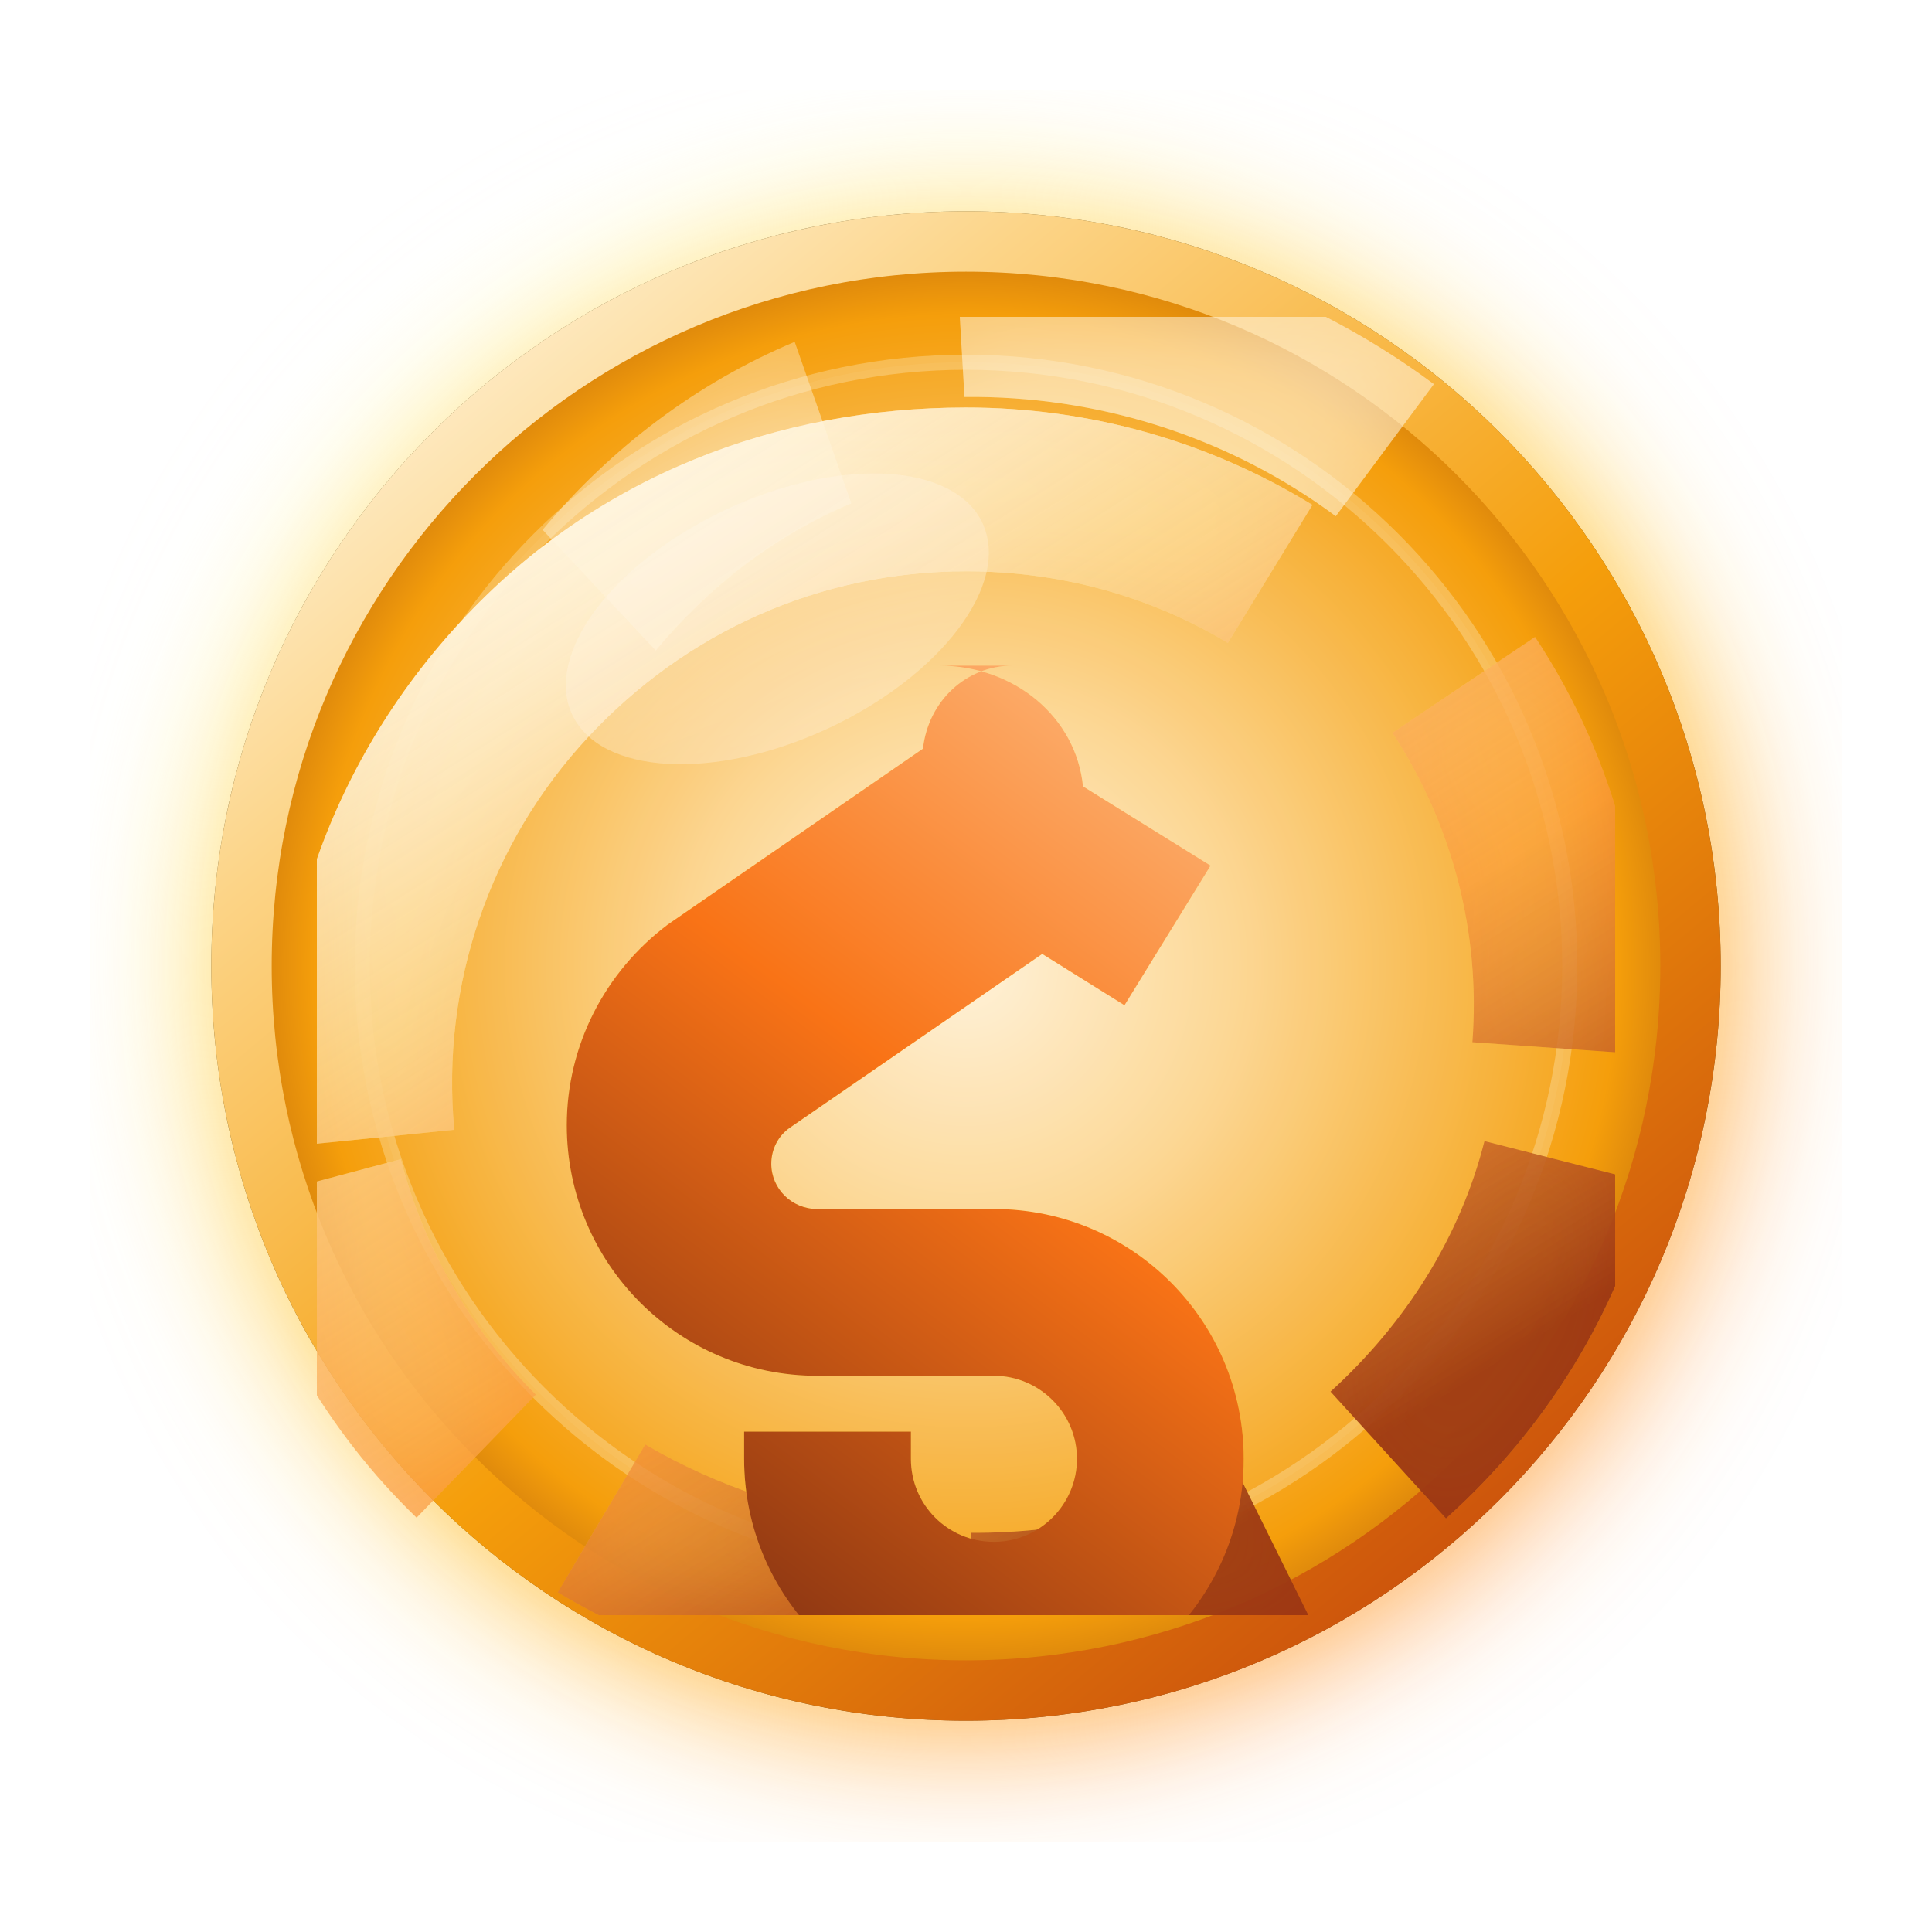
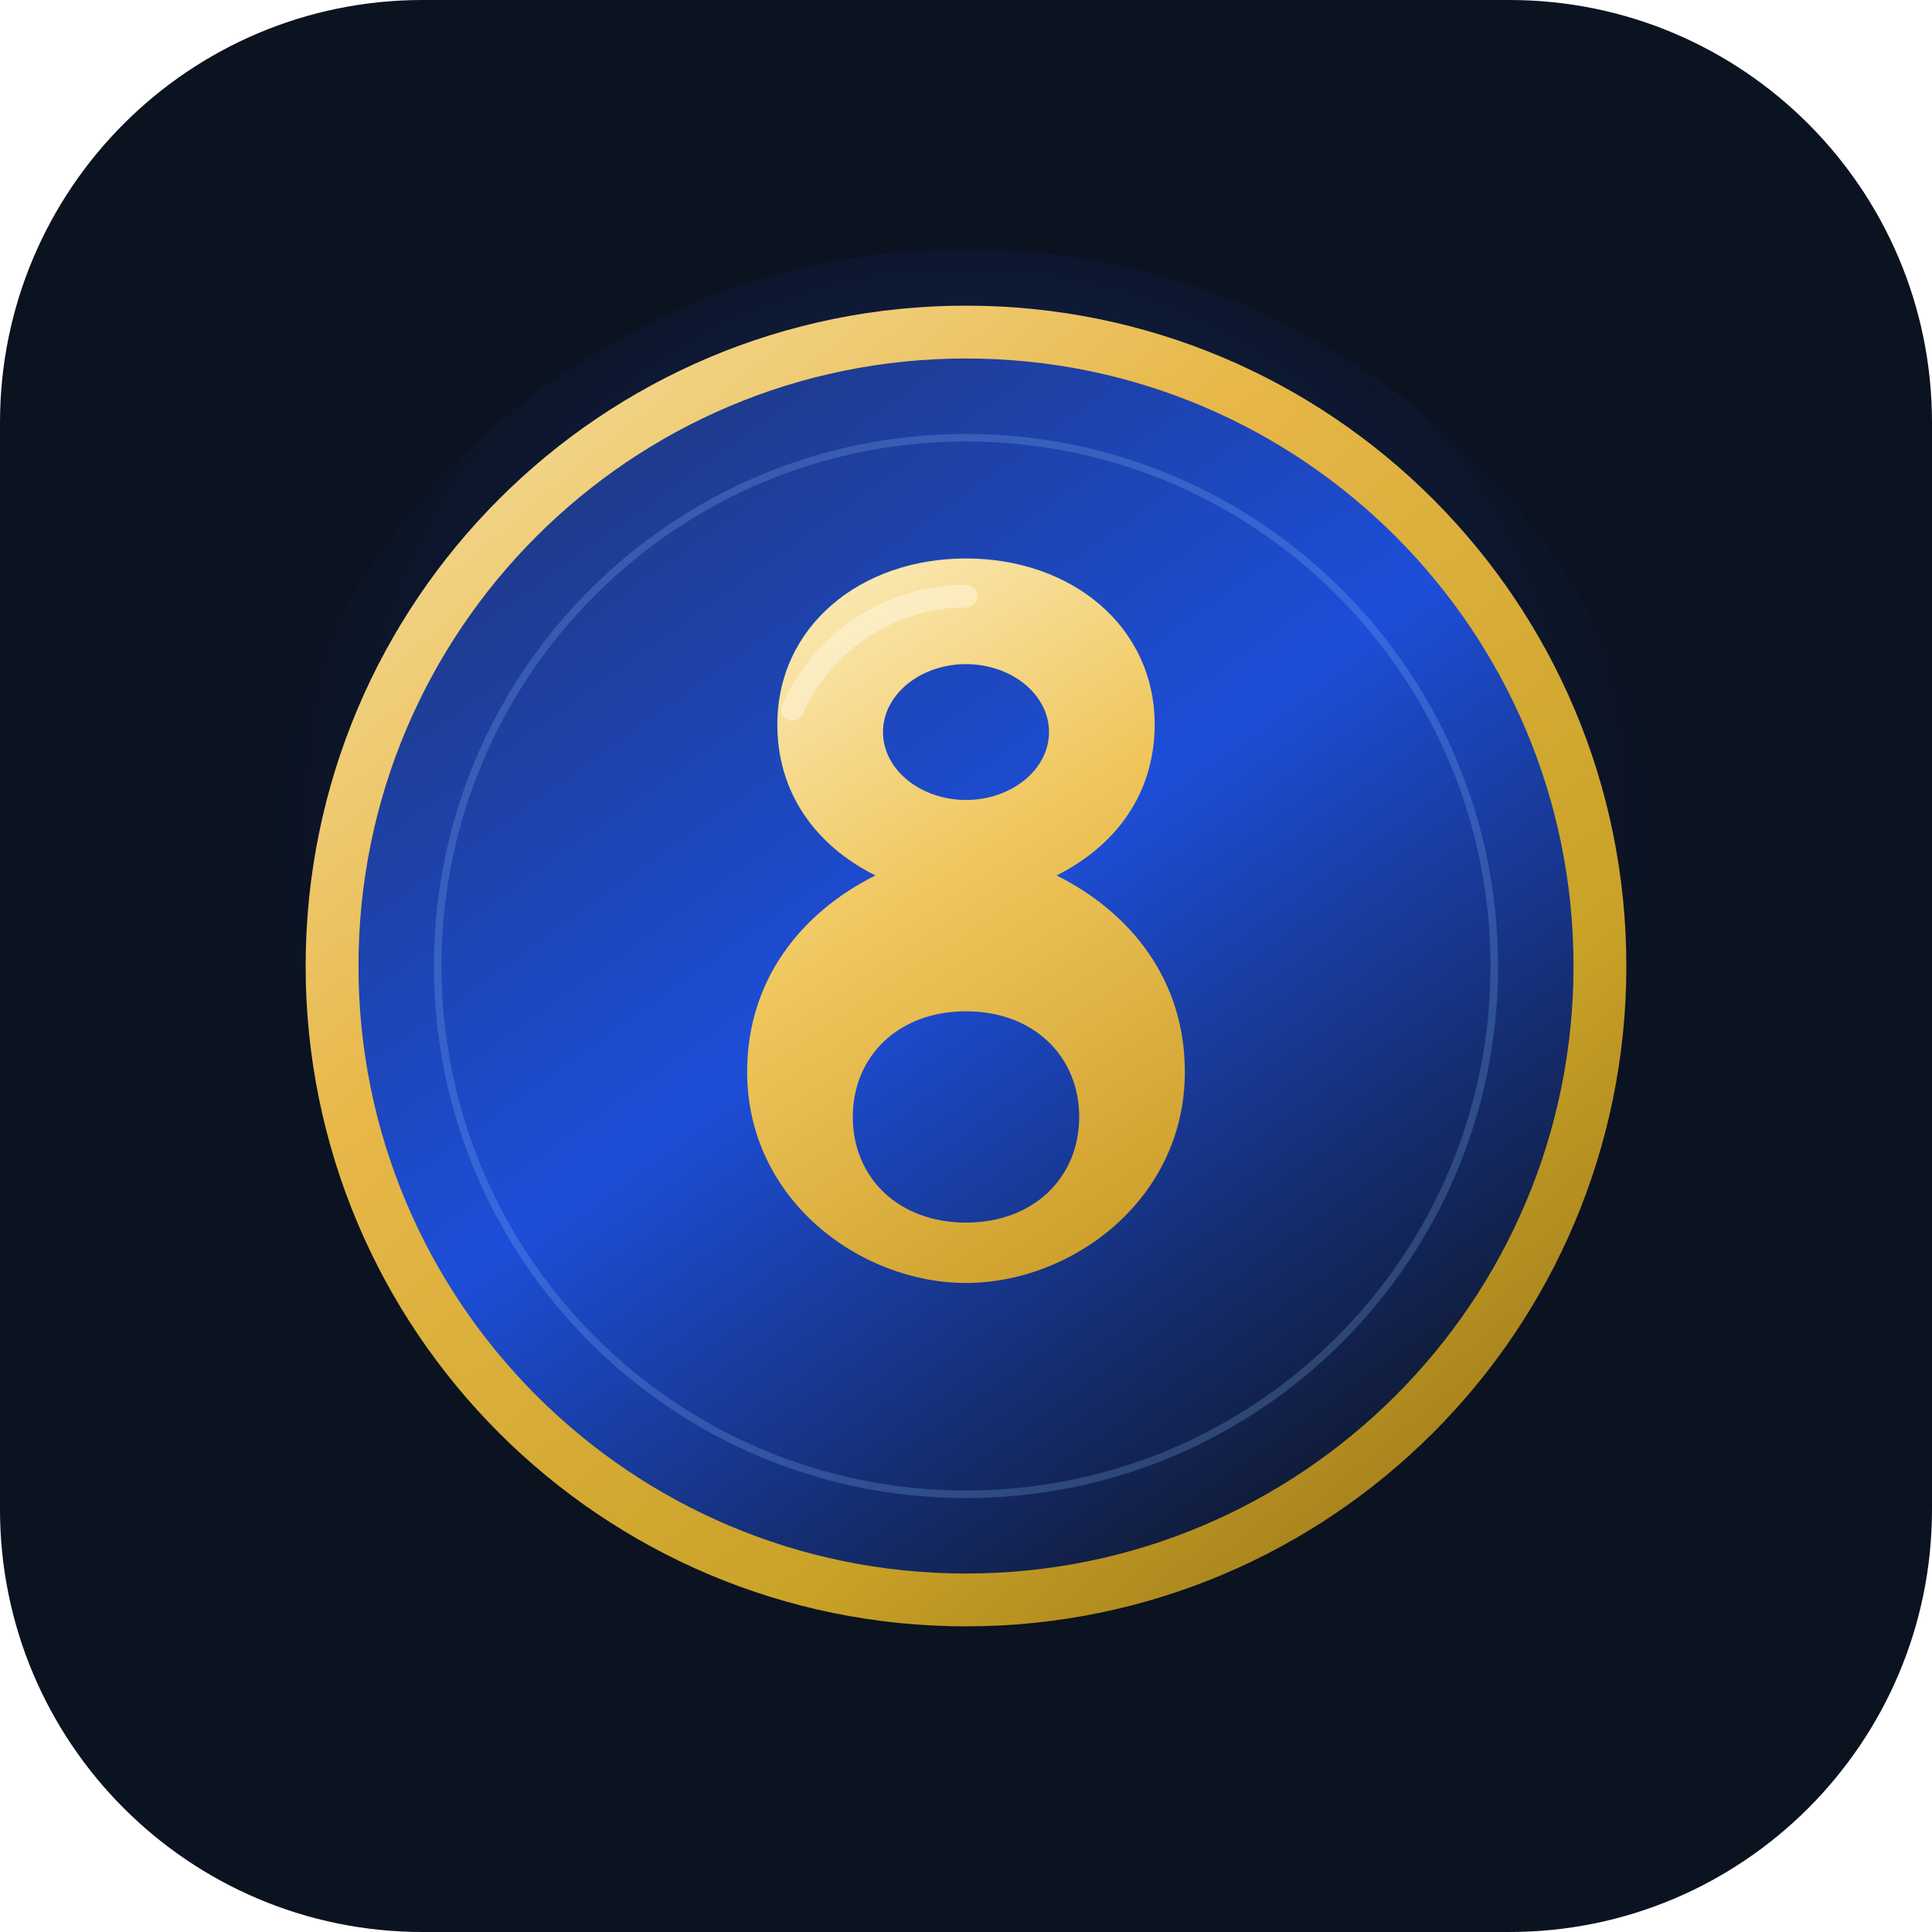
- <svg xmlns="http://www.w3.org/2000/svg" width="256" height="256" viewBox="0 0 256 256" fill="none">
+ <svg xmlns="http://www.w3.org/2000/svg" width="512" height="512" viewBox="0 0 512 512" fill="none">
  <defs>
-     <radialGradient id="bgGlow" cx="0" cy="0" r="1" gradientUnits="userSpaceOnUse" gradientTransform="translate(128 128) rotate(90) scale(120)">
-       <stop offset="0" stop-color="#FFF1D7" />
-       <stop offset="0.3" stop-color="#FCD58F" />
-       <stop offset="0.72" stop-color="#F59E0B" />
-       <stop offset="1" stop-color="#7C2D12" />
+     <linearGradient id="rim" x1="96" y1="64" x2="416" y2="448" gradientUnits="userSpaceOnUse">
+       <stop stop-color="#F8E7B0" />
+       <stop offset="0.35" stop-color="#E8B84A" />
+       <stop offset="0.7" stop-color="#C9A227" />
+       <stop offset="1" stop-color="#8B6914" />
+     </linearGradient>
+     <linearGradient id="disc" x1="160" y1="120" x2="360" y2="400" gradientUnits="userSpaceOnUse">
+       <stop stop-color="#1E3A8A" />
+       <stop offset="0.45" stop-color="#1D4ED8" />
+       <stop offset="1" stop-color="#0F172A" />
+     </linearGradient>
+     <linearGradient id="eight" x1="180" y1="140" x2="340" y2="380" gradientUnits="userSpaceOnUse">
+       <stop stop-color="#FFF6D6" />
+       <stop offset="0.4" stop-color="#F0C75E" />
+       <stop offset="1" stop-color="#B8860B" />
+     </linearGradient>
+     <radialGradient id="glow" cx="50%" cy="40%" r="55%">
+       <stop offset="0" stop-color="#60A5FA" stop-opacity="0.55" />
+       <stop offset="0.55" stop-color="#1E40AF" stop-opacity="0.25" />
+       <stop offset="1" stop-color="#0B1220" stop-opacity="0" />
    </radialGradient>
-     <linearGradient id="rim" x1="48" y1="32" x2="208" y2="224" gradientUnits="userSpaceOnUse">
-       <stop stop-color="#FFF8E8" />
-       <stop offset="0.22" stop-color="#FCD487" />
-       <stop offset="0.55" stop-color="#F59E0B" />
-       <stop offset="1" stop-color="#C2410C" />
-     </linearGradient>
-     <linearGradient id="glass" x1="88" y1="60" x2="174" y2="196" gradientUnits="userSpaceOnUse">
-       <stop stop-color="#FFF7E3" stop-opacity="0.92" />
-       <stop offset="0.28" stop-color="#FCD38D" stop-opacity="0.84" />
-       <stop offset="0.65" stop-color="#FB923C" stop-opacity="0.68" />
-       <stop offset="1" stop-color="#9A3412" stop-opacity="0.92" />
-     </linearGradient>
-     <linearGradient id="ember" x1="80" y1="212" x2="184" y2="74" gradientUnits="userSpaceOnUse">
-       <stop stop-color="#7C2D12" />
-       <stop offset="0.46" stop-color="#F97316" />
-       <stop offset="1" stop-color="#FED7AA" />
-     </linearGradient>
-     <filter id="softGlow" x="12" y="12" width="232" height="232" filterUnits="userSpaceOnUse" color-interpolation-filters="sRGB">
-       <feGaussianBlur stdDeviation="10" result="blur" />
-       <feColorMatrix in="blur" type="matrix" values="1 0 0 0 0.24 0 1 0 0 0.11 0 0 1 0 0.03 0 0 0 0.9 0" />
-       <feBlend in="SourceGraphic" />
-     </filter>
-     <filter id="innerGlow" x="42" y="42" width="172" height="172" filterUnits="userSpaceOnUse" color-interpolation-filters="sRGB">
-       <feGaussianBlur stdDeviation="6" result="blur" />
-       <feComposite in="blur" in2="SourceAlpha" operator="in" result="inner" />
-       <feColorMatrix in="inner" type="matrix" values="1 0 0 0 0.95 0 1 0 0 0.61 0 0 1 0 0.1 0 0 0 1 0" />
-       <feBlend in="SourceGraphic" />
-     </filter>
  </defs>
-   <circle cx="128" cy="128" r="100" fill="#1C100C" />
-   <g filter="url(#softGlow)">
-     <circle cx="128" cy="128" r="96" fill="url(#bgGlow)" />
-     <circle cx="128" cy="128" r="96" stroke="url(#rim)" stroke-width="8" />
-     <circle cx="128" cy="128" r="80" fill="rgba(255,255,255,0.05)" stroke="#FDE7BE" stroke-opacity="0.35" stroke-width="2" />
-   </g>
-   <g filter="url(#innerGlow)">
-     <path d="M128 54C144.4 54 160.2 58.5 173.9 66.9L162.7 85.2C152.4 79 140.5 75.7 128 75.7C108.7 75.7 90.9 83.7 77.9 97.7C64.9 111.7 58.4 130.6 60.2 149.7L37.5 152C34.8 126.7 43.4 101.3 61.2 82.2C79 63 103.1 54 128 54Z" fill="url(#glass)" />
-     <path d="M203.4 84.4C214.1 100.6 219.2 120 217.8 139.7L195.1 138.1C196.2 123.5 192.4 109.2 184.5 97.1L203.4 84.4Z" fill="url(#glass)" />
-     <path d="M196.7 151.2L218.7 156.8C214.4 173.8 205 189.2 191.6 201.2L176.3 184.4C186.4 175.2 193.5 163.8 196.7 151.2Z" fill="url(#glass)" />
-     <path d="M164 195.1L174.1 215.5C159.9 222.5 144.2 226 128.4 225.8L128.7 203.1C140.9 203.2 152.9 200.4 164 195.1Z" fill="url(#glass)" />
-     <path d="M118.2 202.4L115.5 225C100.7 223.3 86.5 218.5 73.9 211L85.5 191.4C95 197 106.4 200.7 118.2 202.4Z" fill="url(#glass)" />
-     <path d="M71 184.8L55.2 201.1C43.4 189.7 35.1 175.3 30.9 159.5L53.1 153.6C56.2 165.4 62.4 176.2 71 184.8Z" fill="url(#glass)" />
-     <path d="M124.4 88.2C134.5 88.2 142.6 95.1 143.5 104.2L160.4 114.7L149 133.2L138.1 126.4L104.7 149.4C103.1 150.5 102.2 152.3 102.2 154.2C102.2 157.5 104.9 160.2 108.3 160.2H131.7C150 160.2 164.8 175 164.8 193.3C164.8 211.6 150 226.4 131.7 226.4C113.4 226.4 98.6 211.6 98.6 193.3V189.7H120.7V193.3C120.7 199.4 125.6 204.3 131.7 204.3C137.7 204.3 142.7 199.4 142.7 193.3C142.7 187.2 137.7 182.3 131.7 182.3H108.3C89.9 182.3 75.1 167.4 75.1 149.1C75.1 138.6 80.1 128.8 88.5 122.5L122.3 99.2C123 92.9 128 88.2 134.2 88.2H124.4Z" fill="url(#ember)" />
-     <path d="M126.5 30.5C149.4 30.2 171.7 37.3 190 50.9L177 68.4C162.7 57.8 145.4 52.4 127.8 52.6L126.5 30.5Z" fill="#FFF7E2" fill-opacity="0.5" />
-     <path d="M71.9 70.2C81 59.3 92.4 50.7 105.3 45.3L112.8 66.7C102.8 70.9 94 77.6 86.9 86.2L71.9 70.2Z" fill="#FFF7E2" fill-opacity="0.34" />
-     <ellipse cx="103" cy="82" rx="30" ry="16" transform="rotate(-25 103 82)" fill="#FFF9EF" fill-opacity="0.26" />
-   </g>
+   <rect width="512" height="512" rx="112" fill="#0B1220" />
+   <circle cx="256" cy="256" r="190" fill="url(#glow)" />
+   <circle cx="256" cy="256" r="168" fill="url(#disc)" stroke="url(#rim)" stroke-width="14" />
+   <circle cx="256" cy="256" r="140" fill="none" stroke="#93C5FD" stroke-opacity="0.22" stroke-width="2" />
+   <path d="M256 148c28 0 50 18 50 44 0 18-10 32-26 40 20 10 34 28 34 52 0 34-30 56-58 56s-58-22-58-56c0-24 14-42 34-52-16-8-26-22-26-40 0-26 22-44 50-44zm0 28c-12 0-22 8-22 18s10 18 22 18 22-8 22-18-10-18-22-18zm0 92c-18 0-30 12-30 28s12 28 30 28 30-12 30-28-12-28-30-28z" fill="url(#eight)" />
+   <path d="M210 188c8-18 26-30 46-30" stroke="#FFFBEA" stroke-opacity="0.45" stroke-width="6" stroke-linecap="round" />
</svg>
